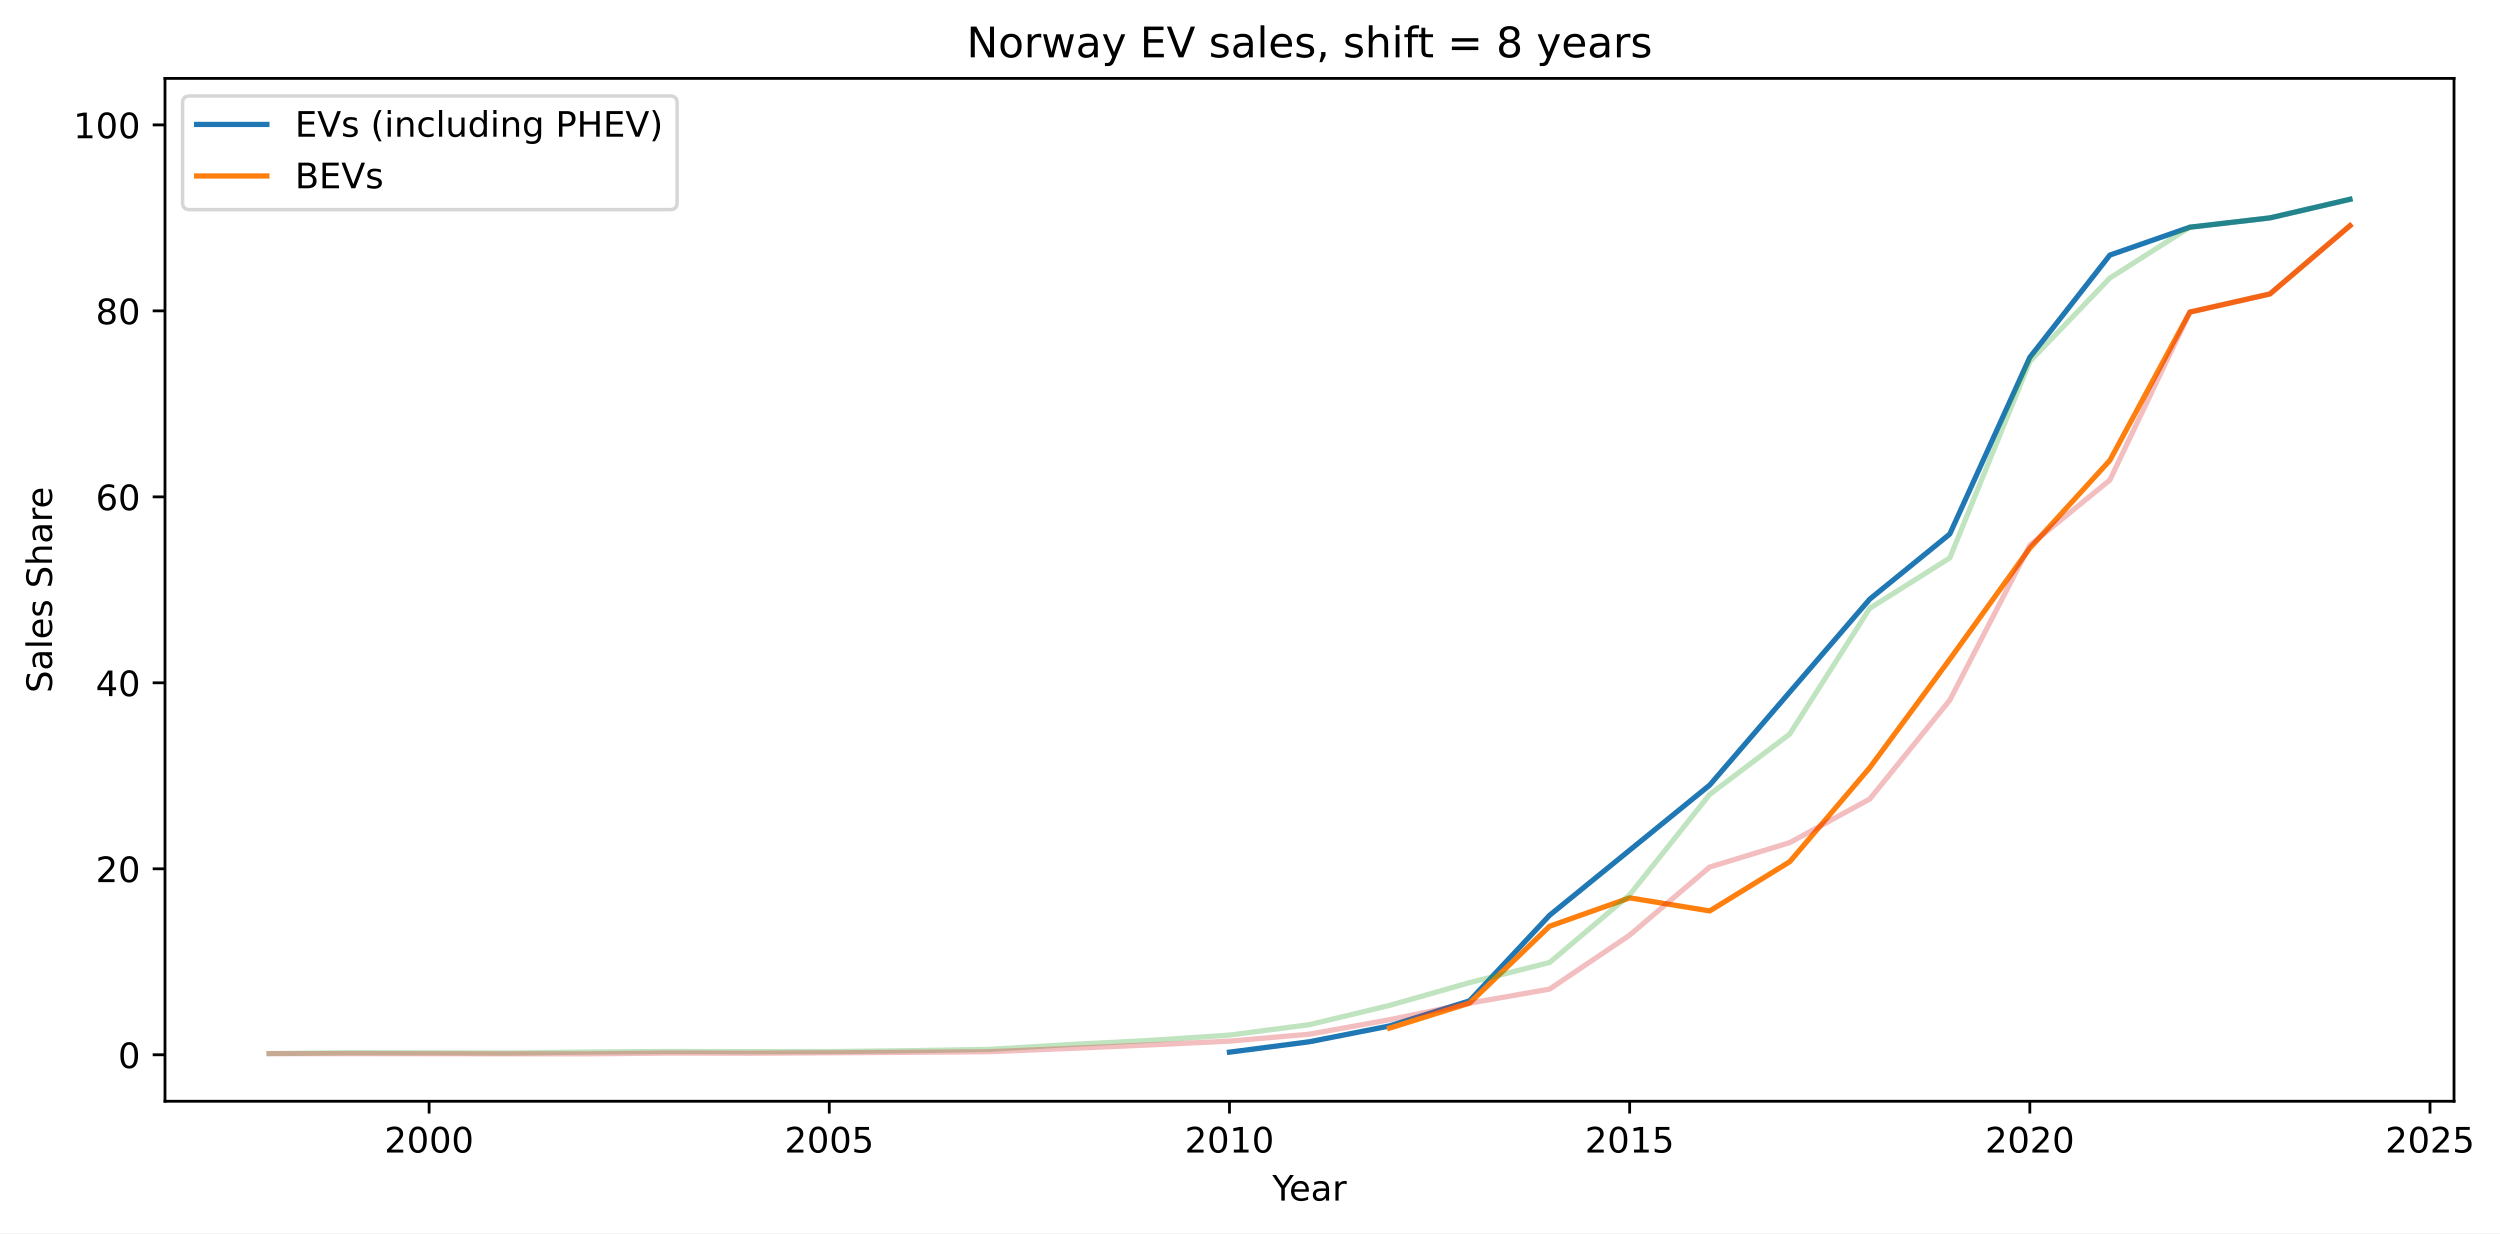
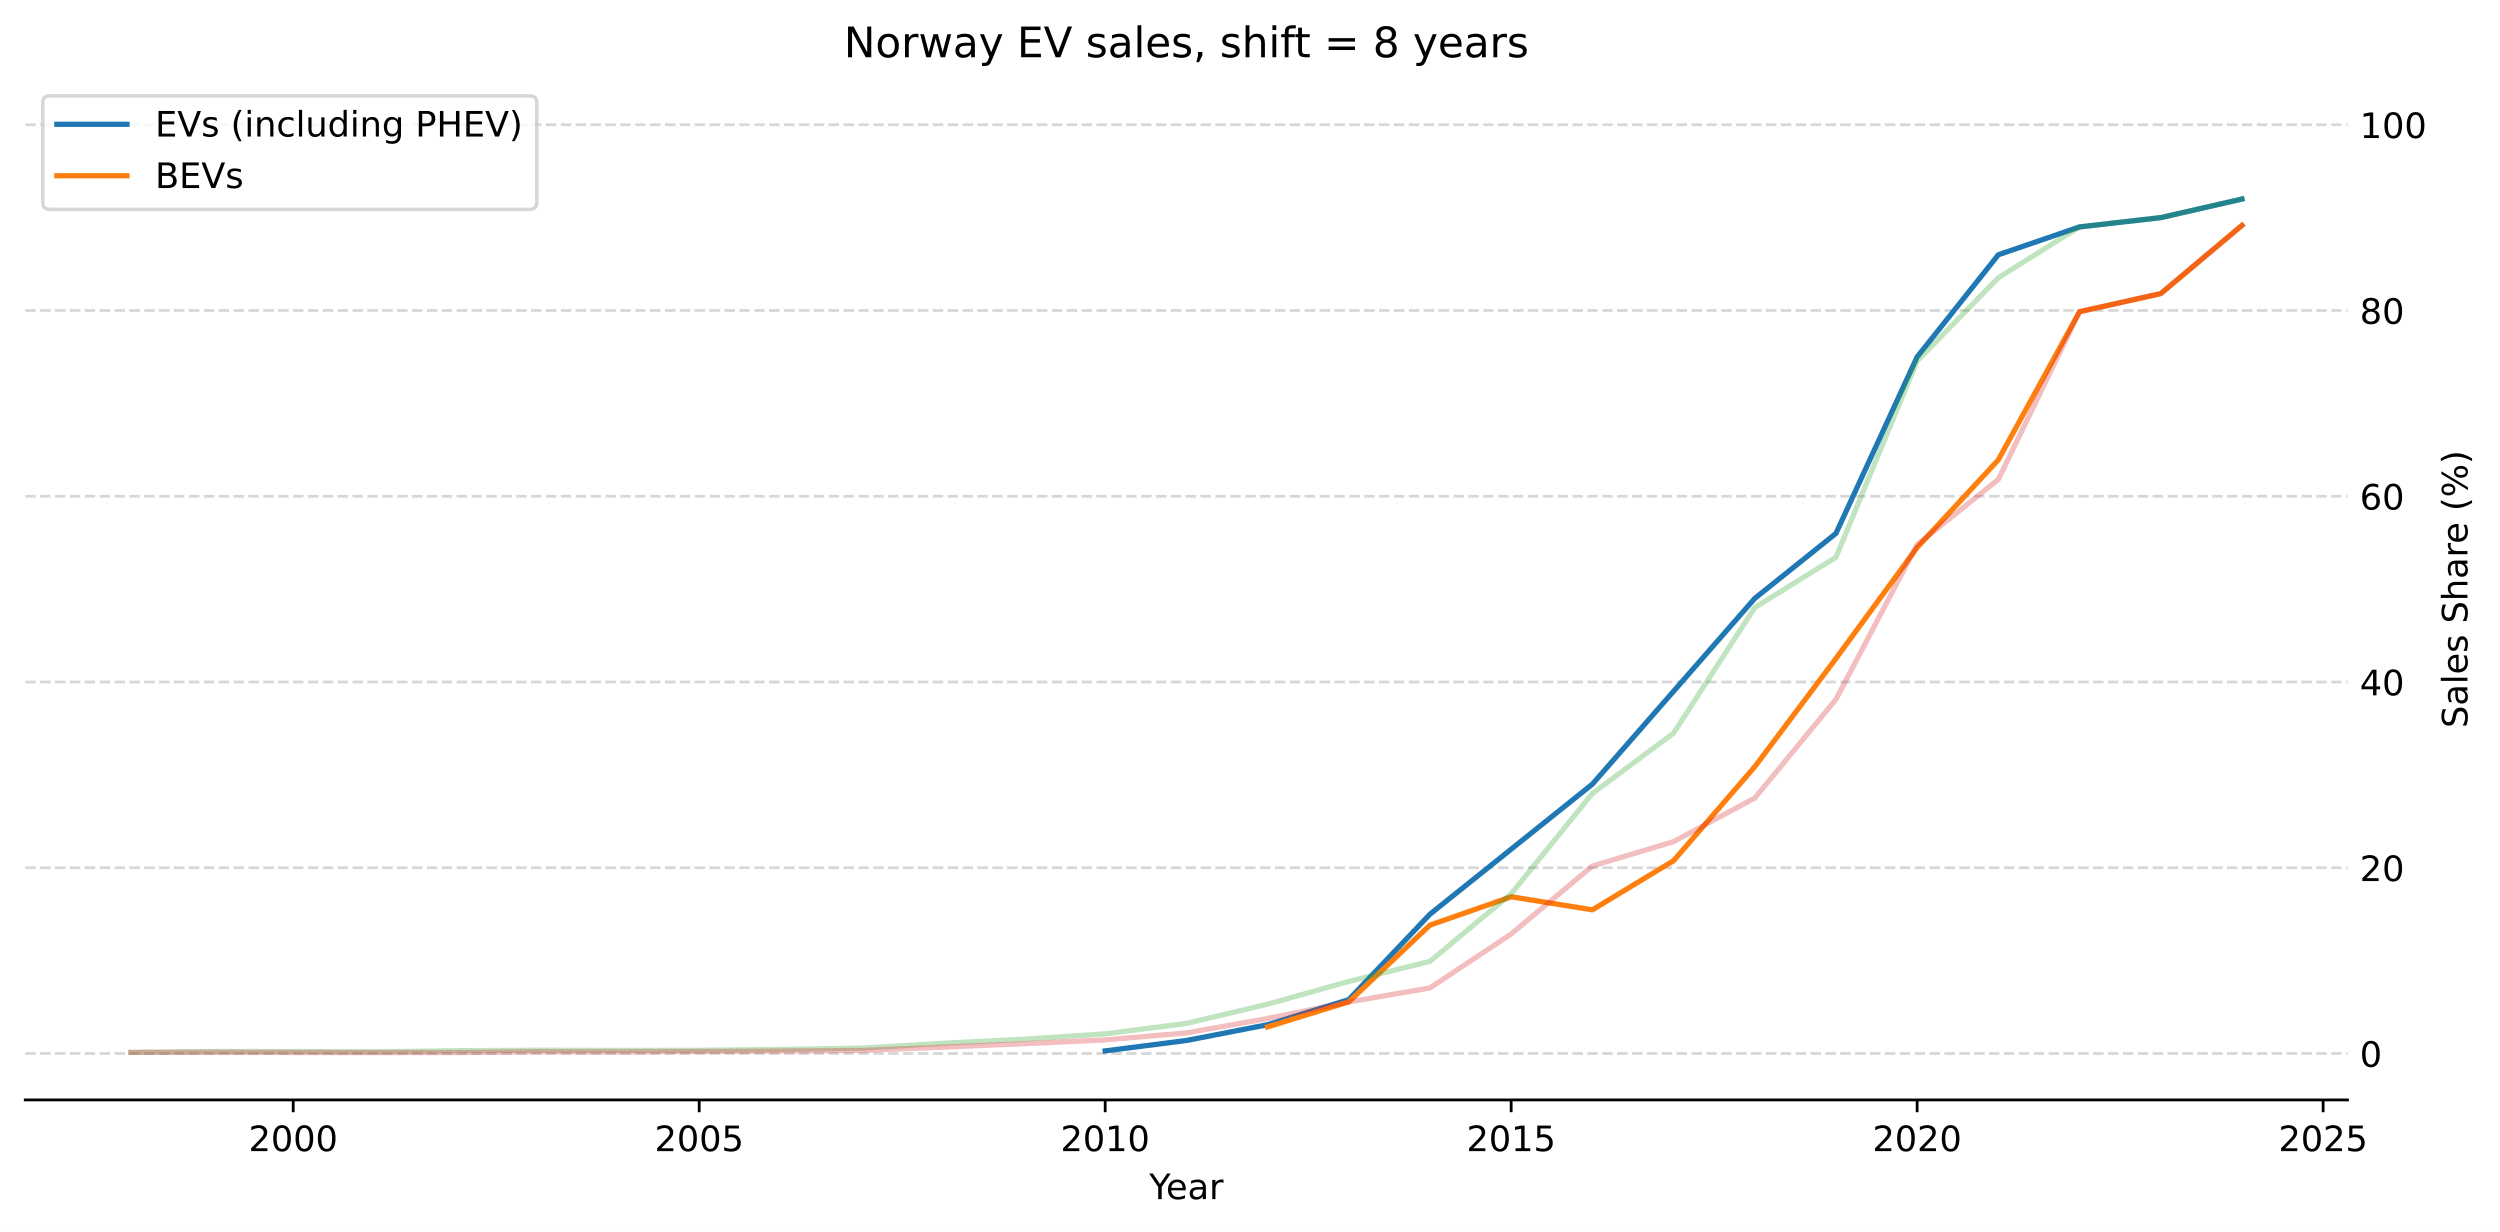
- <svg xmlns="http://www.w3.org/2000/svg" xmlns:xlink="http://www.w3.org/1999/xlink" width="711.639pt" height="351.034pt" viewBox="0 0 711.639 351.034" version="1.1">
+ <svg xmlns="http://www.w3.org/2000/svg" xmlns:xlink="http://www.w3.org/1999/xlink" width="712.496pt" height="351.034pt" viewBox="0 0 712.496 351.034" version="1.1">
  <defs>
    <style type="text/css">*{stroke-linejoin: round; stroke-linecap: butt}</style>
  </defs>
  <g id="figure_1">
    <g id="patch_1">
-       <path d="M 0 351.034  L 711.639 351.034  L 711.639 0  L 0 0  z " style="fill: #ffffff" />
+       <path d="M 0 351.034  L 712.496 351.034  L 712.496 0  L 0 0  z " style="fill: #ffffff" />
    </g>
    <g id="axes_1">
      <g id="patch_2">
-         <path d="M 46.966 313.478  L 698.549 313.478  L 698.549 22.318  L 46.966 22.318  z " style="fill: #ffffff" />
+         <path d="M 7.2 313.478  L 669.03 313.478  L 669.03 22.318  L 7.2 22.318  z " style="fill: #ffffff" />
      </g>
      <g id="matplotlib.axis_1">
        <g id="xtick_1">
          <g id="line2d_1">
            <defs>
-               <path id="m135e161cdd" d="M 0 0  L 0 3.5  " style="stroke: #000000; stroke-width: 0.8" />
-             </defs>
-             <g>
-               <use xlink:href="#m135e161cdd" x="122.148" y="313.478" style="stroke: #000000; stroke-width: 0.8" />
+               <path id="m26fac6b63f" d="M 0 0  L 0 3.5  " style="stroke: #000000; stroke-width: 0.8" />
+             </defs>
+             <g>
+               <use xlink:href="#m26fac6b63f" x="83.565" y="313.478" style="stroke: #000000; stroke-width: 0.8" />
            </g>
          </g>
          <g id="text_1">
-             <g transform="translate(109.4233 328.0766) scale(0.1 -0.1)">
+             <g transform="translate(70.84 328.0766) scale(0.1 -0.1)">
              <defs>
                <path id="DejaVuSans-32" d="M 1228 531  L 3431 531  L 3431 0  L 469 0  L 469 531  Q 828 903 1448 1529  Q 2069 2156 2228 2338  Q 2531 2678 2651 2914  Q 2772 3150 2772 3378  Q 2772 3750 2511 3984  Q 2250 4219 1831 4219  Q 1534 4219 1204 4116  Q 875 4013 500 3803  L 500 4441  Q 881 4594 1212 4672  Q 1544 4750 1819 4750  Q 2544 4750 2975 4387  Q 3406 4025 3406 3419  Q 3406 3131 3298 2873  Q 3191 2616 2906 2266  Q 2828 2175 2409 1742  Q 1991 1309 1228 531  z " transform="scale(0.015625)" />
                <path id="DejaVuSans-30" d="M 2034 4250  Q 1547 4250 1301 3770  Q 1056 3291 1056 2328  Q 1056 1369 1301 889  Q 1547 409 2034 409  Q 2525 409 2770 889  Q 3016 1369 3016 2328  Q 3016 3291 2770 3770  Q 2525 4250 2034 4250  z M 2034 4750  Q 2819 4750 3233 4129  Q 3647 3509 3647 2328  Q 3647 1150 3233 529  Q 2819 -91 2034 -91  Q 1250 -91 836 529  Q 422 1150 422 2328  Q 422 3509 836 4129  Q 1250 4750 2034 4750  z " transform="scale(0.015625)" />
              </defs>
              <use xlink:href="#DejaVuSans-32" />
              <use xlink:href="#DejaVuSans-30" transform="translate(63.62305 0)" />
              <use xlink:href="#DejaVuSans-30" transform="translate(127.2461 0)" />
              <use xlink:href="#DejaVuSans-30" transform="translate(190.8691 0)" />
            </g>
          </g>
        </g>
        <g id="xtick_2">
          <g id="line2d_2">
            <g>
-               <use xlink:href="#m135e161cdd" x="236.061" y="313.478" style="stroke: #000000; stroke-width: 0.8" />
+               <use xlink:href="#m26fac6b63f" x="199.27" y="313.478" style="stroke: #000000; stroke-width: 0.8" />
            </g>
          </g>
          <g id="text_2">
-             <g transform="translate(223.3364 328.0766) scale(0.1 -0.1)">
+             <g transform="translate(186.5445 328.0766) scale(0.1 -0.1)">
              <defs>
                <path id="DejaVuSans-35" d="M 691 4666  L 3169 4666  L 3169 4134  L 1269 4134  L 1269 2991  Q 1406 3038 1543 3061  Q 1681 3084 1819 3084  Q 2600 3084 3056 2656  Q 3513 2228 3513 1497  Q 3513 744 3044 326  Q 2575 -91 1722 -91  Q 1428 -91 1123 -41  Q 819 9 494 109  L 494 744  Q 775 591 1075 516  Q 1375 441 1709 441  Q 2250 441 2565 725  Q 2881 1009 2881 1497  Q 2881 1984 2565 2268  Q 2250 2553 1709 2553  Q 1456 2553 1204 2497  Q 953 2441 691 2322  L 691 4666  z " transform="scale(0.015625)" />
              </defs>
              <use xlink:href="#DejaVuSans-32" />
              <use xlink:href="#DejaVuSans-30" transform="translate(63.62305 0)" />
              <use xlink:href="#DejaVuSans-30" transform="translate(127.2461 0)" />
              <use xlink:href="#DejaVuSans-35" transform="translate(190.8691 0)" />
            </g>
          </g>
        </g>
        <g id="xtick_3">
          <g id="line2d_3">
            <g>
-               <use xlink:href="#m135e161cdd" x="349.975" y="313.478" style="stroke: #000000; stroke-width: 0.8" />
+               <use xlink:href="#m26fac6b63f" x="314.974" y="313.478" style="stroke: #000000; stroke-width: 0.8" />
            </g>
          </g>
          <g id="text_3">
-             <g transform="translate(337.2496 328.0766) scale(0.1 -0.1)">
+             <g transform="translate(302.2491 328.0766) scale(0.1 -0.1)">
              <defs>
                <path id="DejaVuSans-31" d="M 794 531  L 1825 531  L 1825 4091  L 703 3866  L 703 4441  L 1819 4666  L 2450 4666  L 2450 531  L 3481 531  L 3481 0  L 794 0  L 794 531  z " transform="scale(0.015625)" />
              </defs>
              <use xlink:href="#DejaVuSans-32" />
              <use xlink:href="#DejaVuSans-30" transform="translate(63.62305 0)" />
              <use xlink:href="#DejaVuSans-31" transform="translate(127.2461 0)" />
              <use xlink:href="#DejaVuSans-30" transform="translate(190.8691 0)" />
            </g>
          </g>
        </g>
        <g id="xtick_4">
          <g id="line2d_4">
            <g>
-               <use xlink:href="#m135e161cdd" x="463.888" y="313.478" style="stroke: #000000; stroke-width: 0.8" />
+               <use xlink:href="#m26fac6b63f" x="430.679" y="313.478" style="stroke: #000000; stroke-width: 0.8" />
            </g>
          </g>
          <g id="text_4">
-             <g transform="translate(451.1627 328.0766) scale(0.1 -0.1)">
+             <g transform="translate(417.9536 328.0766) scale(0.1 -0.1)">
              <use xlink:href="#DejaVuSans-32" />
              <use xlink:href="#DejaVuSans-30" transform="translate(63.62305 0)" />
              <use xlink:href="#DejaVuSans-31" transform="translate(127.2461 0)" />
              <use xlink:href="#DejaVuSans-35" transform="translate(190.8691 0)" />
            </g>
          </g>
        </g>
        <g id="xtick_5">
          <g id="line2d_5">
            <g>
-               <use xlink:href="#m135e161cdd" x="577.801" y="313.478" style="stroke: #000000; stroke-width: 0.8" />
+               <use xlink:href="#m26fac6b63f" x="546.383" y="313.478" style="stroke: #000000; stroke-width: 0.8" />
            </g>
          </g>
          <g id="text_5">
-             <g transform="translate(565.0758 328.0766) scale(0.1 -0.1)">
+             <g transform="translate(533.6582 328.0766) scale(0.1 -0.1)">
              <use xlink:href="#DejaVuSans-32" />
              <use xlink:href="#DejaVuSans-30" transform="translate(63.62305 0)" />
              <use xlink:href="#DejaVuSans-32" transform="translate(127.2461 0)" />
              <use xlink:href="#DejaVuSans-30" transform="translate(190.8691 0)" />
            </g>
          </g>
        </g>
        <g id="xtick_6">
          <g id="line2d_6">
            <g>
-               <use xlink:href="#m135e161cdd" x="691.714" y="313.478" style="stroke: #000000; stroke-width: 0.8" />
+               <use xlink:href="#m26fac6b63f" x="662.088" y="313.478" style="stroke: #000000; stroke-width: 0.8" />
            </g>
          </g>
          <g id="text_6">
-             <g transform="translate(678.989 328.0766) scale(0.1 -0.1)">
+             <g transform="translate(649.3627 328.0766) scale(0.1 -0.1)">
              <use xlink:href="#DejaVuSans-32" />
              <use xlink:href="#DejaVuSans-30" transform="translate(63.62305 0)" />
              <use xlink:href="#DejaVuSans-32" transform="translate(127.2461 0)" />
              <use xlink:href="#DejaVuSans-35" transform="translate(190.8691 0)" />
            </g>
          </g>
        </g>
        <g id="text_7">
-           <g transform="translate(362.1697 341.7547) scale(0.1 -0.1)">
+           <g transform="translate(327.5275 341.7547) scale(0.1 -0.1)">
            <defs>
              <path id="DejaVuSans-59" d="M -13 4666  L 666 4666  L 1959 2747  L 3244 4666  L 3922 4666  L 2272 2222  L 2272 0  L 1638 0  L 1638 2222  L -13 4666  z " transform="scale(0.015625)" />
              <path id="DejaVuSans-65" d="M 3597 1894  L 3597 1613  L 953 1613  Q 991 1019 1311 708  Q 1631 397 2203 397  Q 2534 397 2845 478  Q 3156 559 3463 722  L 3463 178  Q 3153 47 2828 -22  Q 2503 -91 2169 -91  Q 1331 -91 842 396  Q 353 884 353 1716  Q 353 2575 817 3079  Q 1281 3584 2069 3584  Q 2775 3584 3186 3129  Q 3597 2675 3597 1894  z M 3022 2063  Q 3016 2534 2758 2815  Q 2500 3097 2075 3097  Q 1594 3097 1305 2825  Q 1016 2553 972 2059  L 3022 2063  z " transform="scale(0.015625)" />
              <path id="DejaVuSans-61" d="M 2194 1759  Q 1497 1759 1228 1600  Q 959 1441 959 1056  Q 959 750 1161 570  Q 1363 391 1709 391  Q 2188 391 2477 730  Q 2766 1069 2766 1631  L 2766 1759  L 2194 1759  z M 3341 1997  L 3341 0  L 2766 0  L 2766 531  Q 2569 213 2275 61  Q 1981 -91 1556 -91  Q 1019 -91 701 211  Q 384 513 384 1019  Q 384 1609 779 1909  Q 1175 2209 1959 2209  L 2766 2209  L 2766 2266  Q 2766 2663 2505 2880  Q 2244 3097 1772 3097  Q 1472 3097 1187 3025  Q 903 2953 641 2809  L 641 3341  Q 956 3463 1253 3523  Q 1550 3584 1831 3584  Q 2591 3584 2966 3190  Q 3341 2797 3341 1997  z " transform="scale(0.015625)" />
              <path id="DejaVuSans-72" d="M 2631 2963  Q 2534 3019 2420 3045  Q 2306 3072 2169 3072  Q 1681 3072 1420 2755  Q 1159 2438 1159 1844  L 1159 0  L 581 0  L 581 3500  L 1159 3500  L 1159 2956  Q 1341 3275 1631 3429  Q 1922 3584 2338 3584  Q 2397 3584 2469 3576  Q 2541 3569 2628 3553  L 2631 2963  z " transform="scale(0.015625)" />
            </defs>
            <use xlink:href="#DejaVuSans-59" />
            <use xlink:href="#DejaVuSans-65" transform="translate(47.83398 0)" />
            <use xlink:href="#DejaVuSans-61" transform="translate(109.3574 0)" />
            <use xlink:href="#DejaVuSans-72" transform="translate(170.6367 0)" />
          </g>
        </g>
      </g>
      <g id="matplotlib.axis_2">
        <g id="ytick_1">
          <g id="line2d_7">
-             <defs>
-               <path id="m8739e68dd0" d="M 0 0  L -3.5 0  " style="stroke: #000000; stroke-width: 0.8" />
-             </defs>
-             <g>
-               <use xlink:href="#m8739e68dd0" x="46.966" y="300.244" style="stroke: #000000; stroke-width: 0.8" />
-             </g>
-           </g>
+             <path d="M 7.2 300.244  L 669.03 300.244  " clip-path="url(#pd8a26c5b05)" style="fill: none; stroke-dasharray: 2.96,1.28; stroke-dashoffset: 0; stroke: #b0b0b0; stroke-opacity: 0.5; stroke-width: 0.8" />
+           </g>
+           <g id="line2d_8" />
          <g id="text_8">
-             <g transform="translate(33.60312 304.0428) scale(0.1 -0.1)">
+             <g transform="translate(672.53 304.0428) scale(0.1 -0.1)">
              <use xlink:href="#DejaVuSans-30" />
            </g>
          </g>
        </g>
        <g id="ytick_2">
-           <g id="line2d_8">
-             <g>
-               <use xlink:href="#m8739e68dd0" x="46.966" y="247.305" style="stroke: #000000; stroke-width: 0.8" />
-             </g>
-           </g>
+           <g id="line2d_9">
+             <path d="M 7.2 247.305  L 669.03 247.305  " clip-path="url(#pd8a26c5b05)" style="fill: none; stroke-dasharray: 2.96,1.28; stroke-dashoffset: 0; stroke: #b0b0b0; stroke-opacity: 0.5; stroke-width: 0.8" />
+           </g>
+           <g id="line2d_10" />
          <g id="text_9">
-             <g transform="translate(27.24063 251.1046) scale(0.1 -0.1)">
+             <g transform="translate(672.53 251.1046) scale(0.1 -0.1)">
              <use xlink:href="#DejaVuSans-32" />
              <use xlink:href="#DejaVuSans-30" transform="translate(63.62305 0)" />
            </g>
          </g>
        </g>
        <g id="ytick_3">
-           <g id="line2d_9">
-             <g>
-               <use xlink:href="#m8739e68dd0" x="46.966" y="194.367" style="stroke: #000000; stroke-width: 0.8" />
-             </g>
-           </g>
+           <g id="line2d_11">
+             <path d="M 7.2 194.367  L 669.03 194.367  " clip-path="url(#pd8a26c5b05)" style="fill: none; stroke-dasharray: 2.96,1.28; stroke-dashoffset: 0; stroke: #b0b0b0; stroke-opacity: 0.5; stroke-width: 0.8" />
+           </g>
+           <g id="line2d_12" />
          <g id="text_10">
-             <g transform="translate(27.24063 198.1664) scale(0.1 -0.1)">
+             <g transform="translate(672.53 198.1664) scale(0.1 -0.1)">
              <defs>
                <path id="DejaVuSans-34" d="M 2419 4116  L 825 1625  L 2419 1625  L 2419 4116  z M 2253 4666  L 3047 4666  L 3047 1625  L 3713 1625  L 3713 1100  L 3047 1100  L 3047 0  L 2419 0  L 2419 1100  L 313 1100  L 313 1709  L 2253 4666  z " transform="scale(0.015625)" />
              </defs>
              <use xlink:href="#DejaVuSans-34" />
              <use xlink:href="#DejaVuSans-30" transform="translate(63.62305 0)" />
            </g>
          </g>
        </g>
        <g id="ytick_4">
-           <g id="line2d_10">
-             <g>
-               <use xlink:href="#m8739e68dd0" x="46.966" y="141.429" style="stroke: #000000; stroke-width: 0.8" />
-             </g>
-           </g>
+           <g id="line2d_13">
+             <path d="M 7.2 141.429  L 669.03 141.429  " clip-path="url(#pd8a26c5b05)" style="fill: none; stroke-dasharray: 2.96,1.28; stroke-dashoffset: 0; stroke: #b0b0b0; stroke-opacity: 0.5; stroke-width: 0.8" />
+           </g>
+           <g id="line2d_14" />
          <g id="text_11">
-             <g transform="translate(27.24063 145.2283) scale(0.1 -0.1)">
+             <g transform="translate(672.53 145.2283) scale(0.1 -0.1)">
              <defs>
                <path id="DejaVuSans-36" d="M 2113 2584  Q 1688 2584 1439 2293  Q 1191 2003 1191 1497  Q 1191 994 1439 701  Q 1688 409 2113 409  Q 2538 409 2786 701  Q 3034 994 3034 1497  Q 3034 2003 2786 2293  Q 2538 2584 2113 2584  z M 3366 4563  L 3366 3988  Q 3128 4100 2886 4159  Q 2644 4219 2406 4219  Q 1781 4219 1451 3797  Q 1122 3375 1075 2522  Q 1259 2794 1537 2939  Q 1816 3084 2150 3084  Q 2853 3084 3261 2657  Q 3669 2231 3669 1497  Q 3669 778 3244 343  Q 2819 -91 2113 -91  Q 1303 -91 875 529  Q 447 1150 447 2328  Q 447 3434 972 4092  Q 1497 4750 2381 4750  Q 2619 4750 2861 4703  Q 3103 4656 3366 4563  z " transform="scale(0.015625)" />
              </defs>
              <use xlink:href="#DejaVuSans-36" />
              <use xlink:href="#DejaVuSans-30" transform="translate(63.62305 0)" />
            </g>
          </g>
        </g>
        <g id="ytick_5">
-           <g id="line2d_11">
-             <g>
-               <use xlink:href="#m8739e68dd0" x="46.966" y="88.491" style="stroke: #000000; stroke-width: 0.8" />
-             </g>
-           </g>
+           <g id="line2d_15">
+             <path d="M 7.2 88.491  L 669.03 88.491  " clip-path="url(#pd8a26c5b05)" style="fill: none; stroke-dasharray: 2.96,1.28; stroke-dashoffset: 0; stroke: #b0b0b0; stroke-opacity: 0.5; stroke-width: 0.8" />
+           </g>
+           <g id="line2d_16" />
          <g id="text_12">
-             <g transform="translate(27.24063 92.29007) scale(0.1 -0.1)">
+             <g transform="translate(672.53 92.29007) scale(0.1 -0.1)">
              <defs>
                <path id="DejaVuSans-38" d="M 2034 2216  Q 1584 2216 1326 1975  Q 1069 1734 1069 1313  Q 1069 891 1326 650  Q 1584 409 2034 409  Q 2484 409 2743 651  Q 3003 894 3003 1313  Q 3003 1734 2745 1975  Q 2488 2216 2034 2216  z M 1403 2484  Q 997 2584 770 2862  Q 544 3141 544 3541  Q 544 4100 942 4425  Q 1341 4750 2034 4750  Q 2731 4750 3128 4425  Q 3525 4100 3525 3541  Q 3525 3141 3298 2862  Q 3072 2584 2669 2484  Q 3125 2378 3379 2068  Q 3634 1759 3634 1313  Q 3634 634 3220 271  Q 2806 -91 2034 -91  Q 1263 -91 848 271  Q 434 634 434 1313  Q 434 1759 690 2068  Q 947 2378 1403 2484  z M 1172 3481  Q 1172 3119 1398 2916  Q 1625 2713 2034 2713  Q 2441 2713 2670 2916  Q 2900 3119 2900 3481  Q 2900 3844 2670 4047  Q 2441 4250 2034 4250  Q 1625 4250 1398 4047  Q 1172 3844 1172 3481  z " transform="scale(0.015625)" />
              </defs>
              <use xlink:href="#DejaVuSans-38" />
              <use xlink:href="#DejaVuSans-30" transform="translate(63.62305 0)" />
            </g>
          </g>
        </g>
        <g id="ytick_6">
-           <g id="line2d_12">
-             <g>
-               <use xlink:href="#m8739e68dd0" x="46.966" y="35.553" style="stroke: #000000; stroke-width: 0.8" />
-             </g>
-           </g>
+           <g id="line2d_17">
+             <path d="M 7.2 35.553  L 669.03 35.553  " clip-path="url(#pd8a26c5b05)" style="fill: none; stroke-dasharray: 2.96,1.28; stroke-dashoffset: 0; stroke: #b0b0b0; stroke-opacity: 0.5; stroke-width: 0.8" />
+           </g>
+           <g id="line2d_18" />
          <g id="text_13">
-             <g transform="translate(20.87813 39.35189) scale(0.1 -0.1)">
+             <g transform="translate(672.53 39.35189) scale(0.1 -0.1)">
              <use xlink:href="#DejaVuSans-31" />
              <use xlink:href="#DejaVuSans-30" transform="translate(63.62305 0)" />
              <use xlink:href="#DejaVuSans-30" transform="translate(127.2461 0)" />
            </g>
          </g>
        </g>
        <g id="text_14">
-           <g transform="translate(14.79844 197.2223) rotate(-90) scale(0.1 -0.1)">
+           <g transform="translate(703.2159 207.4638) rotate(-90) scale(0.1 -0.1)">
            <defs>
              <path id="DejaVuSans-53" d="M 3425 4513  L 3425 3897  Q 3066 4069 2747 4153  Q 2428 4238 2131 4238  Q 1616 4238 1336 4038  Q 1056 3838 1056 3469  Q 1056 3159 1242 3001  Q 1428 2844 1947 2747  L 2328 2669  Q 3034 2534 3370 2195  Q 3706 1856 3706 1288  Q 3706 609 3251 259  Q 2797 -91 1919 -91  Q 1588 -91 1214 -16  Q 841 59 441 206  L 441 856  Q 825 641 1194 531  Q 1563 422 1919 422  Q 2459 422 2753 634  Q 3047 847 3047 1241  Q 3047 1584 2836 1778  Q 2625 1972 2144 2069  L 1759 2144  Q 1053 2284 737 2584  Q 422 2884 422 3419  Q 422 4038 858 4394  Q 1294 4750 2059 4750  Q 2388 4750 2728 4690  Q 3069 4631 3425 4513  z " transform="scale(0.015625)" />
              <path id="DejaVuSans-6c" d="M 603 4863  L 1178 4863  L 1178 0  L 603 0  L 603 4863  z " transform="scale(0.015625)" />
              <path id="DejaVuSans-73" d="M 2834 3397  L 2834 2853  Q 2591 2978 2328 3040  Q 2066 3103 1784 3103  Q 1356 3103 1142 2972  Q 928 2841 928 2578  Q 928 2378 1081 2264  Q 1234 2150 1697 2047  L 1894 2003  Q 2506 1872 2764 1633  Q 3022 1394 3022 966  Q 3022 478 2636 193  Q 2250 -91 1575 -91  Q 1294 -91 989 -36  Q 684 19 347 128  L 347 722  Q 666 556 975 473  Q 1284 391 1588 391  Q 1994 391 2212 530  Q 2431 669 2431 922  Q 2431 1156 2273 1281  Q 2116 1406 1581 1522  L 1381 1569  Q 847 1681 609 1914  Q 372 2147 372 2553  Q 372 3047 722 3315  Q 1072 3584 1716 3584  Q 2034 3584 2315 3537  Q 2597 3491 2834 3397  z " transform="scale(0.015625)" />
              <path id="DejaVuSans-20" transform="scale(0.015625)" />
              <path id="DejaVuSans-68" d="M 3513 2113  L 3513 0  L 2938 0  L 2938 2094  Q 2938 2591 2744 2837  Q 2550 3084 2163 3084  Q 1697 3084 1428 2787  Q 1159 2491 1159 1978  L 1159 0  L 581 0  L 581 4863  L 1159 4863  L 1159 2956  Q 1366 3272 1645 3428  Q 1925 3584 2291 3584  Q 2894 3584 3203 3211  Q 3513 2838 3513 2113  z " transform="scale(0.015625)" />
+               <path id="DejaVuSans-28" d="M 1984 4856  Q 1566 4138 1362 3434  Q 1159 2731 1159 2009  Q 1159 1288 1364 580  Q 1569 -128 1984 -844  L 1484 -844  Q 1016 -109 783 600  Q 550 1309 550 2009  Q 550 2706 781 3412  Q 1013 4119 1484 4856  L 1984 4856  z " transform="scale(0.015625)" />
+               <path id="DejaVuSans-25" d="M 4653 2053  Q 4381 2053 4226 1822  Q 4072 1591 4072 1178  Q 4072 772 4226 539  Q 4381 306 4653 306  Q 4919 306 5073 539  Q 5228 772 5228 1178  Q 5228 1588 5073 1820  Q 4919 2053 4653 2053  z M 4653 2450  Q 5147 2450 5437 2106  Q 5728 1763 5728 1178  Q 5728 594 5436 251  Q 5144 -91 4653 -91  Q 4153 -91 3862 251  Q 3572 594 3572 1178  Q 3572 1766 3864 2108  Q 4156 2450 4653 2450  z M 1428 4353  Q 1159 4353 1004 4120  Q 850 3888 850 3481  Q 850 3069 1003 2837  Q 1156 2606 1428 2606  Q 1700 2606 1854 2837  Q 2009 3069 2009 3481  Q 2009 3884 1853 4118  Q 1697 4353 1428 4353  z M 4250 4750  L 4750 4750  L 1831 -91  L 1331 -91  L 4250 4750  z M 1428 4750  Q 1922 4750 2215 4408  Q 2509 4066 2509 3481  Q 2509 2891 2217 2550  Q 1925 2209 1428 2209  Q 931 2209 642 2551  Q 353 2894 353 3481  Q 353 4063 643 4406  Q 934 4750 1428 4750  z " transform="scale(0.015625)" />
+               <path id="DejaVuSans-29" d="M 513 4856  L 1013 4856  Q 1481 4119 1714 3412  Q 1947 2706 1947 2009  Q 1947 1309 1714 600  Q 1481 -109 1013 -844  L 513 -844  Q 928 -128 1133 580  Q 1338 1288 1338 2009  Q 1338 2731 1133 3434  Q 928 4138 513 4856  z " transform="scale(0.015625)" />
            </defs>
            <use xlink:href="#DejaVuSans-53" />
            <use xlink:href="#DejaVuSans-61" transform="translate(63.47656 0)" />
            <use xlink:href="#DejaVuSans-6c" transform="translate(124.7559 0)" />
            <use xlink:href="#DejaVuSans-65" transform="translate(152.5391 0)" />
            <use xlink:href="#DejaVuSans-73" transform="translate(214.0625 0)" />
            <use xlink:href="#DejaVuSans-20" transform="translate(266.1621 0)" />
            <use xlink:href="#DejaVuSans-53" transform="translate(297.9492 0)" />
            <use xlink:href="#DejaVuSans-68" transform="translate(361.4258 0)" />
            <use xlink:href="#DejaVuSans-61" transform="translate(424.8047 0)" />
            <use xlink:href="#DejaVuSans-72" transform="translate(486.084 0)" />
            <use xlink:href="#DejaVuSans-65" transform="translate(524.9473 0)" />
-           </g>
-         </g>
-       </g>
-       <g id="line2d_13">
-         <path d="M 349.975 299.502  L 372.757 296.538  L 395.54 292.038  L 418.322 284.892  L 441.105 260.54  L 463.888 242.012  L 486.67 223.483  L 509.453 197.014  L 532.236 170.545  L 555.018 152.017  L 577.801 101.725  L 600.583 72.609  L 623.366 64.669  L 646.149 62.022  L 668.931 56.728  " clip-path="url(#p3cf1bec271)" style="fill: none; stroke: #1f77b4; stroke-width: 1.5; stroke-linecap: square" />
-       </g>
-       <g id="line2d_14">
-         <path d="M 395.54 292.66  L 418.322 285.525  L 441.105 263.65  L 463.888 255.582  L 486.67 259.305  L 509.453 245.299  L 532.236 218.516  L 555.018 187.666  L 577.801 156.037  L 600.583 131.056  L 623.366 88.83  L 646.149 83.678  L 668.931 64.237  " clip-path="url(#p3cf1bec271)" style="fill: none; stroke: #ff7f0e; stroke-width: 1.5; stroke-linecap: square" />
-       </g>
-       <g id="line2d_15">
-         <path d="M 76.583 299.917  L 99.366 299.67  L 122.148 299.693  L 144.931 299.759  L 167.714 299.456  L 190.496 299.312  L 213.279 299.355  L 236.061 299.333  L 258.844 299.087  L 281.627 298.71  L 304.409 297.337  L 327.192 296.167  L 349.975 294.645  L 372.757 291.668  L 395.54 286.192  L 418.322 279.707  L 441.105 273.98  L 463.888 254.717  L 486.67 226.143  L 509.453 208.951  L 532.236 173.157  L 555.018 158.822  L 577.801 102.89  L 600.583 79.149  L 623.366 64.669  L 646.149 62.022  L 668.931 56.728  " clip-path="url(#p3cf1bec271)" style="fill: none; stroke: #2ca02c; stroke-opacity: 0.3; stroke-width: 1.5; stroke-linecap: square" />
-       </g>
-       <g id="line2d_16">
-         <path d="M 76.583 299.918  L 99.366 299.921  L 122.148 299.955  L 144.931 299.985  L 167.714 299.982  L 190.496 299.757  L 213.279 299.802  L 236.061 299.686  L 258.844 299.553  L 281.627 299.375  L 304.409 298.445  L 327.192 297.452  L 349.975 296.366  L 372.757 294.379  L 395.54 290.264  L 418.322 285.56  L 441.105 281.549  L 463.888 266.187  L 486.67 246.807  L 509.453 239.86  L 532.236 227.448  L 555.018 199.307  L 577.801 155.229  L 600.583 136.636  L 623.366 88.83  L 646.149 83.678  L 668.931 64.237  " clip-path="url(#p3cf1bec271)" style="fill: none; stroke: #d62728; stroke-opacity: 0.3; stroke-width: 1.5; stroke-linecap: square" />
+             <use xlink:href="#DejaVuSans-20" transform="translate(586.4707 0)" />
+             <use xlink:href="#DejaVuSans-28" transform="translate(618.2578 0)" />
+             <use xlink:href="#DejaVuSans-25" transform="translate(657.2715 0)" />
+             <use xlink:href="#DejaVuSans-29" transform="translate(752.291 0)" />
+           </g>
+         </g>
+       </g>
+       <g id="line2d_19">
+         <path d="M 314.974 299.502  L 338.115 296.538  L 361.256 292.038  L 384.397 284.892  L 407.538 260.54  L 430.679 242.012  L 453.82 223.483  L 476.96 197.014  L 500.101 170.545  L 523.242 152.017  L 546.383 101.725  L 569.524 72.609  L 592.665 64.669  L 615.806 62.022  L 638.947 56.728  " clip-path="url(#pd8a26c5b05)" style="fill: none; stroke: #1f77b4; stroke-width: 1.5; stroke-linecap: square" />
+       </g>
+       <g id="line2d_20">
+         <path d="M 361.256 292.66  L 384.397 285.525  L 407.538 263.65  L 430.679 255.582  L 453.82 259.305  L 476.96 245.299  L 500.101 218.516  L 523.242 187.666  L 546.383 156.037  L 569.524 131.056  L 592.665 88.83  L 615.806 83.678  L 638.947 64.237  " clip-path="url(#pd8a26c5b05)" style="fill: none; stroke: #ff7f0e; stroke-width: 1.5; stroke-linecap: square" />
+       </g>
+       <g id="line2d_21">
+         <path d="M 37.283 299.917  L 60.424 299.67  L 83.565 299.693  L 106.706 299.759  L 129.847 299.456  L 152.988 299.312  L 176.129 299.355  L 199.27 299.333  L 222.41 299.087  L 245.551 298.71  L 268.692 297.337  L 291.833 296.167  L 314.974 294.645  L 338.115 291.668  L 361.256 286.192  L 384.397 279.707  L 407.538 273.98  L 430.679 254.717  L 453.82 226.143  L 476.96 208.951  L 500.101 173.157  L 523.242 158.822  L 546.383 102.89  L 569.524 79.149  L 592.665 64.669  L 615.806 62.022  L 638.947 56.728  " clip-path="url(#pd8a26c5b05)" style="fill: none; stroke: #2ca02c; stroke-opacity: 0.3; stroke-width: 1.5; stroke-linecap: square" />
+       </g>
+       <g id="line2d_22">
+         <path d="M 37.283 299.918  L 60.424 299.921  L 83.565 299.955  L 106.706 299.985  L 129.847 299.982  L 152.988 299.757  L 176.129 299.802  L 199.27 299.686  L 222.41 299.553  L 245.551 299.375  L 268.692 298.445  L 291.833 297.452  L 314.974 296.366  L 338.115 294.379  L 361.256 290.264  L 384.397 285.56  L 407.538 281.549  L 430.679 266.187  L 453.82 246.807  L 476.96 239.86  L 500.101 227.448  L 523.242 199.307  L 546.383 155.229  L 569.524 136.636  L 592.665 88.83  L 615.806 83.678  L 638.947 64.237  " clip-path="url(#pd8a26c5b05)" style="fill: none; stroke: #d62728; stroke-opacity: 0.3; stroke-width: 1.5; stroke-linecap: square" />
      </g>
      <g id="patch_3">
-         <path d="M 46.966 313.478  L 46.966 22.318  " style="fill: none; stroke: #000000; stroke-width: 0.8; stroke-linejoin: miter; stroke-linecap: square" />
-       </g>
-       <g id="patch_4">
-         <path d="M 698.549 313.478  L 698.549 22.318  " style="fill: none; stroke: #000000; stroke-width: 0.8; stroke-linejoin: miter; stroke-linecap: square" />
-       </g>
-       <g id="patch_5">
-         <path d="M 46.966 313.478  L 698.549 313.478  " style="fill: none; stroke: #000000; stroke-width: 0.8; stroke-linejoin: miter; stroke-linecap: square" />
-       </g>
-       <g id="patch_6">
-         <path d="M 46.966 22.318  L 698.549 22.318  " style="fill: none; stroke: #000000; stroke-width: 0.8; stroke-linejoin: miter; stroke-linecap: square" />
+         <path d="M 7.2 313.478  L 669.03 313.478  " style="fill: none; stroke: #000000; stroke-width: 0.8; stroke-linejoin: miter; stroke-linecap: square" />
      </g>
      <g id="text_15">
-         <g transform="translate(275.1531 16.31812) scale(0.12 -0.12)">
+         <g transform="translate(240.5109 16.31812) scale(0.12 -0.12)">
          <defs>
            <path id="DejaVuSans-4e" d="M 628 4666  L 1478 4666  L 3547 763  L 3547 4666  L 4159 4666  L 4159 0  L 3309 0  L 1241 3903  L 1241 0  L 628 0  L 628 4666  z " transform="scale(0.015625)" />
            <path id="DejaVuSans-6f" d="M 1959 3097  Q 1497 3097 1228 2736  Q 959 2375 959 1747  Q 959 1119 1226 758  Q 1494 397 1959 397  Q 2419 397 2687 759  Q 2956 1122 2956 1747  Q 2956 2369 2687 2733  Q 2419 3097 1959 3097  z M 1959 3584  Q 2709 3584 3137 3096  Q 3566 2609 3566 1747  Q 3566 888 3137 398  Q 2709 -91 1959 -91  Q 1206 -91 779 398  Q 353 888 353 1747  Q 353 2609 779 3096  Q 1206 3584 1959 3584  z " transform="scale(0.015625)" />
            <path id="DejaVuSans-77" d="M 269 3500  L 844 3500  L 1563 769  L 2278 3500  L 2956 3500  L 3675 769  L 4391 3500  L 4966 3500  L 4050 0  L 3372 0  L 2619 2869  L 1863 0  L 1184 0  L 269 3500  z " transform="scale(0.015625)" />
            <path id="DejaVuSans-79" d="M 2059 -325  Q 1816 -950 1584 -1140  Q 1353 -1331 966 -1331  L 506 -1331  L 506 -850  L 844 -850  Q 1081 -850 1212 -737  Q 1344 -625 1503 -206  L 1606 56  L 191 3500  L 800 3500  L 1894 763  L 2988 3500  L 3597 3500  L 2059 -325  z " transform="scale(0.015625)" />
            <path id="DejaVuSans-45" d="M 628 4666  L 3578 4666  L 3578 4134  L 1259 4134  L 1259 2753  L 3481 2753  L 3481 2222  L 1259 2222  L 1259 531  L 3634 531  L 3634 0  L 628 0  L 628 4666  z " transform="scale(0.015625)" />
            <path id="DejaVuSans-56" d="M 1831 0  L 50 4666  L 709 4666  L 2188 738  L 3669 4666  L 4325 4666  L 2547 0  L 1831 0  z " transform="scale(0.015625)" />
            <path id="DejaVuSans-2c" d="M 750 794  L 1409 794  L 1409 256  L 897 -744  L 494 -744  L 750 256  L 750 794  z " transform="scale(0.015625)" />
            <path id="DejaVuSans-69" d="M 603 3500  L 1178 3500  L 1178 0  L 603 0  L 603 3500  z M 603 4863  L 1178 4863  L 1178 4134  L 603 4134  L 603 4863  z " transform="scale(0.015625)" />
            <path id="DejaVuSans-66" d="M 2375 4863  L 2375 4384  L 1825 4384  Q 1516 4384 1395 4259  Q 1275 4134 1275 3809  L 1275 3500  L 2222 3500  L 2222 3053  L 1275 3053  L 1275 0  L 697 0  L 697 3053  L 147 3053  L 147 3500  L 697 3500  L 697 3744  Q 697 4328 969 4595  Q 1241 4863 1831 4863  L 2375 4863  z " transform="scale(0.015625)" />
            <path id="DejaVuSans-74" d="M 1172 4494  L 1172 3500  L 2356 3500  L 2356 3053  L 1172 3053  L 1172 1153  Q 1172 725 1289 603  Q 1406 481 1766 481  L 2356 481  L 2356 0  L 1766 0  Q 1100 0 847 248  Q 594 497 594 1153  L 594 3053  L 172 3053  L 172 3500  L 594 3500  L 594 4494  L 1172 4494  z " transform="scale(0.015625)" />
            <path id="DejaVuSans-3d" d="M 678 2906  L 4684 2906  L 4684 2381  L 678 2381  L 678 2906  z M 678 1631  L 4684 1631  L 4684 1100  L 678 1100  L 678 1631  z " transform="scale(0.015625)" />
          </defs>
          <use xlink:href="#DejaVuSans-4e" />
          <use xlink:href="#DejaVuSans-6f" transform="translate(74.80469 0)" />
          <use xlink:href="#DejaVuSans-72" transform="translate(135.9863 0)" />
          <use xlink:href="#DejaVuSans-77" transform="translate(177.0996 0)" />
          <use xlink:href="#DejaVuSans-61" transform="translate(258.8867 0)" />
          <use xlink:href="#DejaVuSans-79" transform="translate(320.166 0)" />
          <use xlink:href="#DejaVuSans-20" transform="translate(379.3457 0)" />
          <use xlink:href="#DejaVuSans-45" transform="translate(411.1328 0)" />
          <use xlink:href="#DejaVuSans-56" transform="translate(474.3164 0)" />
          <use xlink:href="#DejaVuSans-20" transform="translate(542.7246 0)" />
          <use xlink:href="#DejaVuSans-73" transform="translate(574.5117 0)" />
          <use xlink:href="#DejaVuSans-61" transform="translate(626.6113 0)" />
          <use xlink:href="#DejaVuSans-6c" transform="translate(687.8906 0)" />
          <use xlink:href="#DejaVuSans-65" transform="translate(715.6738 0)" />
          <use xlink:href="#DejaVuSans-73" transform="translate(777.1973 0)" />
          <use xlink:href="#DejaVuSans-2c" transform="translate(829.2969 0)" />
          <use xlink:href="#DejaVuSans-20" transform="translate(861.084 0)" />
          <use xlink:href="#DejaVuSans-73" transform="translate(892.8711 0)" />
          <use xlink:href="#DejaVuSans-68" transform="translate(944.9707 0)" />
          <use xlink:href="#DejaVuSans-69" transform="translate(1008.35 0)" />
          <use xlink:href="#DejaVuSans-66" transform="translate(1036.133 0)" />
          <use xlink:href="#DejaVuSans-74" transform="translate(1069.588 0)" />
          <use xlink:href="#DejaVuSans-20" transform="translate(1108.797 0)" />
          <use xlink:href="#DejaVuSans-3d" transform="translate(1140.584 0)" />
          <use xlink:href="#DejaVuSans-20" transform="translate(1224.373 0)" />
          <use xlink:href="#DejaVuSans-38" transform="translate(1256.16 0)" />
          <use xlink:href="#DejaVuSans-20" transform="translate(1319.783 0)" />
          <use xlink:href="#DejaVuSans-79" transform="translate(1351.57 0)" />
          <use xlink:href="#DejaVuSans-65" transform="translate(1410.75 0)" />
          <use xlink:href="#DejaVuSans-61" transform="translate(1472.273 0)" />
          <use xlink:href="#DejaVuSans-72" transform="translate(1533.553 0)" />
          <use xlink:href="#DejaVuSans-73" transform="translate(1574.666 0)" />
        </g>
      </g>
      <g id="legend_1">
-         <g id="patch_7">
-           <path d="M 53.966 59.674  L 190.745 59.674  Q 192.745 59.674 192.745 57.674  L 192.745 29.318  Q 192.745 27.318 190.745 27.318  L 53.966 27.318  Q 51.966 27.318 51.966 29.318  L 51.966 57.674  Q 51.966 59.674 53.966 59.674  z " style="fill: #ffffff; opacity: 0.8; stroke: #cccccc; stroke-linejoin: miter" />
-         </g>
-         <g id="line2d_17">
-           <path d="M 55.966 35.417  L 65.966 35.417  L 75.966 35.417  " style="fill: none; stroke: #1f77b4; stroke-width: 1.5; stroke-linecap: square" />
+         <g id="patch_4">
+           <path d="M 14.2 59.674  L 150.98 59.674  Q 152.98 59.674 152.98 57.674  L 152.98 29.318  Q 152.98 27.318 150.98 27.318  L 14.2 27.318  Q 12.2 27.318 12.2 29.318  L 12.2 57.674  Q 12.2 59.674 14.2 59.674  z " style="fill: #ffffff; opacity: 0.8; stroke: #cccccc; stroke-linejoin: miter" />
+         </g>
+         <g id="line2d_23">
+           <path d="M 16.2 35.417  L 26.2 35.417  L 36.2 35.417  " style="fill: none; stroke: #1f77b4; stroke-width: 1.5; stroke-linecap: square" />
        </g>
        <g id="text_16">
-           <g transform="translate(83.96563 38.91656) scale(0.1 -0.1)">
-             <defs>
-               <path id="DejaVuSans-28" d="M 1984 4856  Q 1566 4138 1362 3434  Q 1159 2731 1159 2009  Q 1159 1288 1364 580  Q 1569 -128 1984 -844  L 1484 -844  Q 1016 -109 783 600  Q 550 1309 550 2009  Q 550 2706 781 3412  Q 1013 4119 1484 4856  L 1984 4856  z " transform="scale(0.015625)" />
+           <g transform="translate(44.2 38.91656) scale(0.1 -0.1)">
+             <defs>
              <path id="DejaVuSans-6e" d="M 3513 2113  L 3513 0  L 2938 0  L 2938 2094  Q 2938 2591 2744 2837  Q 2550 3084 2163 3084  Q 1697 3084 1428 2787  Q 1159 2491 1159 1978  L 1159 0  L 581 0  L 581 3500  L 1159 3500  L 1159 2956  Q 1366 3272 1645 3428  Q 1925 3584 2291 3584  Q 2894 3584 3203 3211  Q 3513 2838 3513 2113  z " transform="scale(0.015625)" />
              <path id="DejaVuSans-63" d="M 3122 3366  L 3122 2828  Q 2878 2963 2633 3030  Q 2388 3097 2138 3097  Q 1578 3097 1268 2742  Q 959 2388 959 1747  Q 959 1106 1268 751  Q 1578 397 2138 397  Q 2388 397 2633 464  Q 2878 531 3122 666  L 3122 134  Q 2881 22 2623 -34  Q 2366 -91 2075 -91  Q 1284 -91 818 406  Q 353 903 353 1747  Q 353 2603 823 3093  Q 1294 3584 2113 3584  Q 2378 3584 2631 3529  Q 2884 3475 3122 3366  z " transform="scale(0.015625)" />
              <path id="DejaVuSans-75" d="M 544 1381  L 544 3500  L 1119 3500  L 1119 1403  Q 1119 906 1312 657  Q 1506 409 1894 409  Q 2359 409 2629 706  Q 2900 1003 2900 1516  L 2900 3500  L 3475 3500  L 3475 0  L 2900 0  L 2900 538  Q 2691 219 2414 64  Q 2138 -91 1772 -91  Q 1169 -91 856 284  Q 544 659 544 1381  z M 1991 3584  L 1991 3584  z " transform="scale(0.015625)" />
              <path id="DejaVuSans-64" d="M 2906 2969  L 2906 4863  L 3481 4863  L 3481 0  L 2906 0  L 2906 525  Q 2725 213 2448 61  Q 2172 -91 1784 -91  Q 1150 -91 751 415  Q 353 922 353 1747  Q 353 2572 751 3078  Q 1150 3584 1784 3584  Q 2172 3584 2448 3432  Q 2725 3281 2906 2969  z M 947 1747  Q 947 1113 1208 752  Q 1469 391 1925 391  Q 2381 391 2643 752  Q 2906 1113 2906 1747  Q 2906 2381 2643 2742  Q 2381 3103 1925 3103  Q 1469 3103 1208 2742  Q 947 2381 947 1747  z " transform="scale(0.015625)" />
              <path id="DejaVuSans-67" d="M 2906 1791  Q 2906 2416 2648 2759  Q 2391 3103 1925 3103  Q 1463 3103 1205 2759  Q 947 2416 947 1791  Q 947 1169 1205 825  Q 1463 481 1925 481  Q 2391 481 2648 825  Q 2906 1169 2906 1791  z M 3481 434  Q 3481 -459 3084 -895  Q 2688 -1331 1869 -1331  Q 1566 -1331 1297 -1286  Q 1028 -1241 775 -1147  L 775 -588  Q 1028 -725 1275 -790  Q 1522 -856 1778 -856  Q 2344 -856 2625 -561  Q 2906 -266 2906 331  L 2906 616  Q 2728 306 2450 153  Q 2172 0 1784 0  Q 1141 0 747 490  Q 353 981 353 1791  Q 353 2603 747 3093  Q 1141 3584 1784 3584  Q 2172 3584 2450 3431  Q 2728 3278 2906 2969  L 2906 3500  L 3481 3500  L 3481 434  z " transform="scale(0.015625)" />
              <path id="DejaVuSans-50" d="M 1259 4147  L 1259 2394  L 2053 2394  Q 2494 2394 2734 2622  Q 2975 2850 2975 3272  Q 2975 3691 2734 3919  Q 2494 4147 2053 4147  L 1259 4147  z M 628 4666  L 2053 4666  Q 2838 4666 3239 4311  Q 3641 3956 3641 3272  Q 3641 2581 3239 2228  Q 2838 1875 2053 1875  L 1259 1875  L 1259 0  L 628 0  L 628 4666  z " transform="scale(0.015625)" />
              <path id="DejaVuSans-48" d="M 628 4666  L 1259 4666  L 1259 2753  L 3553 2753  L 3553 4666  L 4184 4666  L 4184 0  L 3553 0  L 3553 2222  L 1259 2222  L 1259 0  L 628 0  L 628 4666  z " transform="scale(0.015625)" />
-               <path id="DejaVuSans-29" d="M 513 4856  L 1013 4856  Q 1481 4119 1714 3412  Q 1947 2706 1947 2009  Q 1947 1309 1714 600  Q 1481 -109 1013 -844  L 513 -844  Q 928 -128 1133 580  Q 1338 1288 1338 2009  Q 1338 2731 1133 3434  Q 928 4138 513 4856  z " transform="scale(0.015625)" />
            </defs>
            <use xlink:href="#DejaVuSans-45" />
            <use xlink:href="#DejaVuSans-56" transform="translate(63.18359 0)" />
            <use xlink:href="#DejaVuSans-73" transform="translate(131.5918 0)" />
            <use xlink:href="#DejaVuSans-20" transform="translate(183.6914 0)" />
            <use xlink:href="#DejaVuSans-28" transform="translate(215.4785 0)" />
            <use xlink:href="#DejaVuSans-69" transform="translate(254.4922 0)" />
            <use xlink:href="#DejaVuSans-6e" transform="translate(282.2754 0)" />
            <use xlink:href="#DejaVuSans-63" transform="translate(345.6543 0)" />
            <use xlink:href="#DejaVuSans-6c" transform="translate(400.6348 0)" />
            <use xlink:href="#DejaVuSans-75" transform="translate(428.418 0)" />
            <use xlink:href="#DejaVuSans-64" transform="translate(491.7969 0)" />
            <use xlink:href="#DejaVuSans-69" transform="translate(555.2734 0)" />
            <use xlink:href="#DejaVuSans-6e" transform="translate(583.0566 0)" />
            <use xlink:href="#DejaVuSans-67" transform="translate(646.4355 0)" />
            <use xlink:href="#DejaVuSans-20" transform="translate(709.9121 0)" />
            <use xlink:href="#DejaVuSans-50" transform="translate(741.6992 0)" />
            <use xlink:href="#DejaVuSans-48" transform="translate(802.002 0)" />
            <use xlink:href="#DejaVuSans-45" transform="translate(877.1973 0)" />
            <use xlink:href="#DejaVuSans-56" transform="translate(940.3809 0)" />
            <use xlink:href="#DejaVuSans-29" transform="translate(1008.789 0)" />
          </g>
        </g>
-         <g id="line2d_18">
-           <path d="M 55.966 50.095  L 65.966 50.095  L 75.966 50.095  " style="fill: none; stroke: #ff7f0e; stroke-width: 1.5; stroke-linecap: square" />
+         <g id="line2d_24">
+           <path d="M 16.2 50.095  L 26.2 50.095  L 36.2 50.095  " style="fill: none; stroke: #ff7f0e; stroke-width: 1.5; stroke-linecap: square" />
        </g>
        <g id="text_17">
-           <g transform="translate(83.96563 53.59469) scale(0.1 -0.1)">
+           <g transform="translate(44.2 53.59469) scale(0.1 -0.1)">
            <defs>
              <path id="DejaVuSans-42" d="M 1259 2228  L 1259 519  L 2272 519  Q 2781 519 3026 730  Q 3272 941 3272 1375  Q 3272 1813 3026 2020  Q 2781 2228 2272 2228  L 1259 2228  z M 1259 4147  L 1259 2741  L 2194 2741  Q 2656 2741 2882 2914  Q 3109 3088 3109 3444  Q 3109 3797 2882 3972  Q 2656 4147 2194 4147  L 1259 4147  z M 628 4666  L 2241 4666  Q 2963 4666 3353 4366  Q 3744 4066 3744 3513  Q 3744 3084 3544 2831  Q 3344 2578 2956 2516  Q 3422 2416 3680 2098  Q 3938 1781 3938 1306  Q 3938 681 3513 340  Q 3088 0 2303 0  L 628 0  L 628 4666  z " transform="scale(0.015625)" />
            </defs>
            <use xlink:href="#DejaVuSans-42" />
            <use xlink:href="#DejaVuSans-45" transform="translate(68.60352 0)" />
            <use xlink:href="#DejaVuSans-56" transform="translate(131.7871 0)" />
            <use xlink:href="#DejaVuSans-73" transform="translate(200.1953 0)" />
          </g>
        </g>
      </g>
    </g>
  </g>
  <defs>
-     <clipPath id="p3cf1bec271">
-       <rect x="46.966" y="22.318" width="651.583" height="291.16" />
+     <clipPath id="pd8a26c5b05">
+       <rect x="7.2" y="22.318" width="661.83" height="291.16" />
    </clipPath>
  </defs>
</svg>
